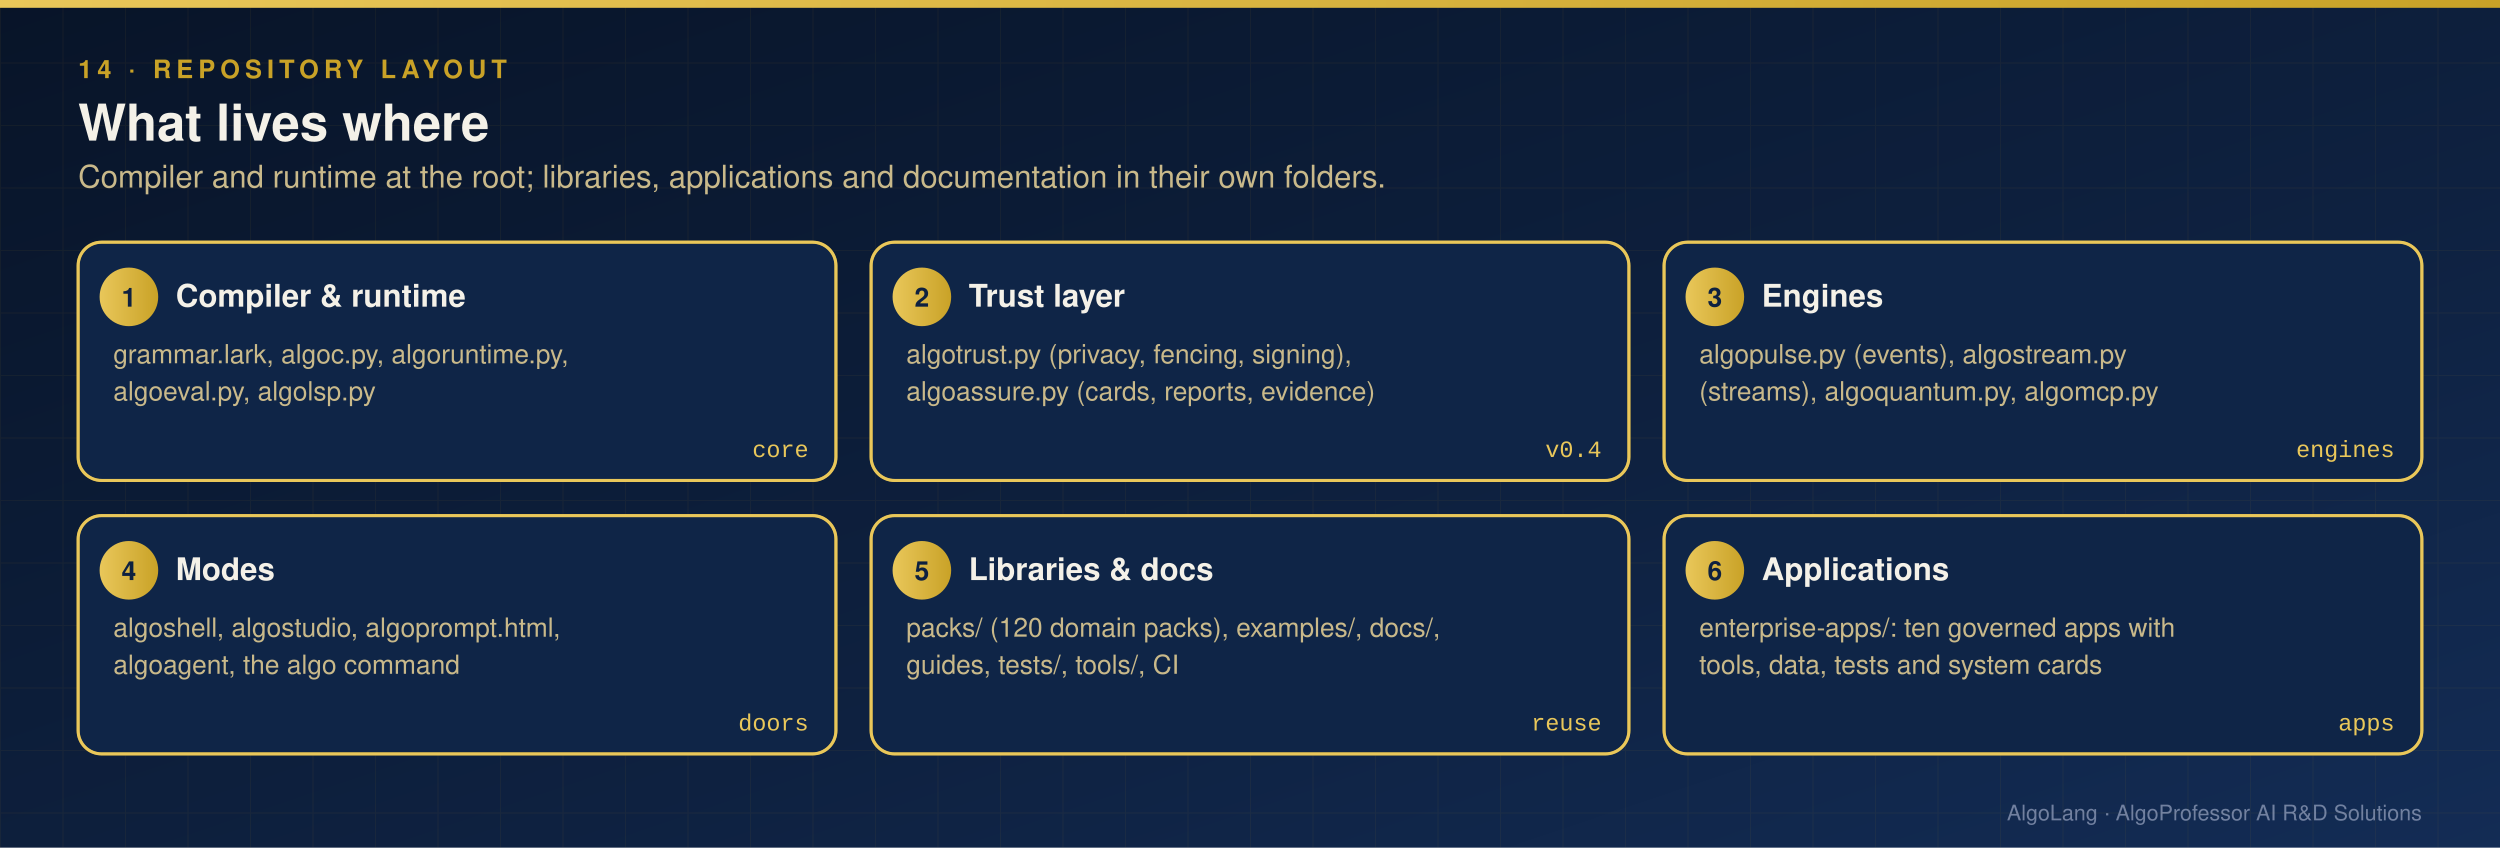
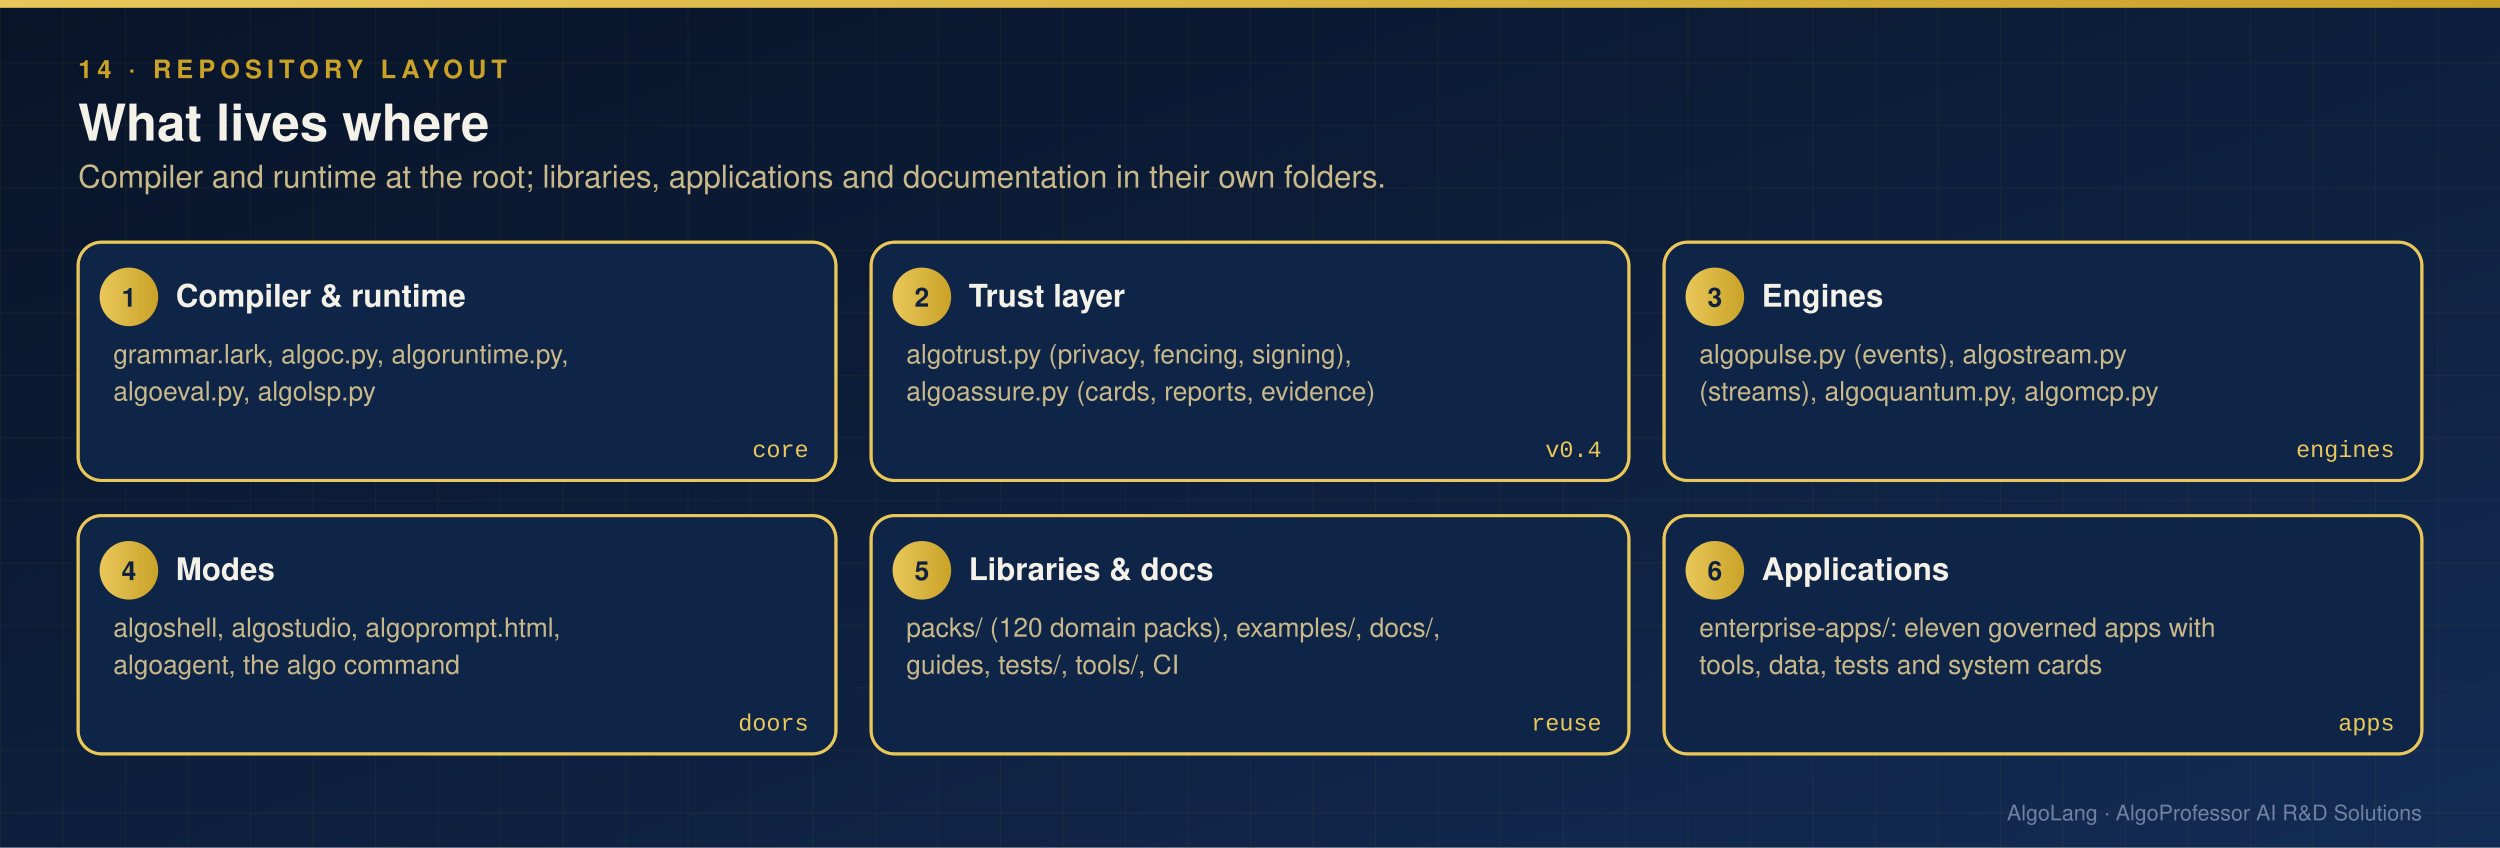
<svg xmlns="http://www.w3.org/2000/svg" viewBox="0 0 1280 434" width="1280" height="434" role="img" aria-label="What lives where">
  <defs>
    <linearGradient id="bg" x1="0" y1="0" x2="1" y2="1">
      <stop offset="0" stop-color="#081428" />
      <stop offset=".6" stop-color="#0e2140" />
      <stop offset="1" stop-color="#132c55" />
    </linearGradient>
    <linearGradient id="gold" x1="0" x2="1">
      <stop offset="0" stop-color="#e9c75a" />
      <stop offset="1" stop-color="#c9a227" />
    </linearGradient>
    <pattern id="grid" width="32" height="32" patternUnits="userSpaceOnUse">
      <path d="M32 0H0V32" fill="none" stroke="#c9a227" stroke-opacity=".06" />
    </pattern>
    <filter id="soft" x="-50%" y="-50%" width="200%" height="200%">
      <feGaussianBlur stdDeviation="2.5" result="b" />
      <feMerge>
        <feMergeNode in="b" />
        <feMergeNode in="SourceGraphic" />
      </feMerge>
    </filter>
  </defs>
  <style>
    text { font-family: "Segoe UI", "Helvetica Neue", Helvetica, Arial, sans-serif; }
    .mono { font-family: "SFMono-Regular", Consolas, "Liberation Mono", Menlo, monospace; }
    .wire { fill: none; stroke: #c9a227; stroke-width: 2; stroke-dasharray: 6 6; animation: dash 1.1s linear infinite; }
    .ctl { fill: none; stroke: #8fd3ff; stroke-opacity: .55; stroke-width: 1.4; stroke-dasharray: 3 5; animation: dash 2.2s linear infinite; }
    .card { fill: #0f2547; stroke: #c9a227; stroke-opacity: .75; stroke-width: 1.4; }
    .glow { animation: glow 3.6s ease-in-out infinite; }
    .rise { animation: rise 1.2s cubic-bezier(.2,.8,.2,1) both; }
    .fade { opacity: 0; animation: fade 7s ease-in-out infinite; }
    .pulse { animation: pulse 2.4s ease-in-out infinite; }
    @keyframes dash { to { stroke-dashoffset: -24; } }
    @keyframes glow { 0%, 100% { stroke-opacity: .35; } 50% { stroke-opacity: 1; } }
    @keyframes rise { from { transform: translateY(12px); } to { transform: none; } }
    @keyframes fade { 0%, 6% { opacity: 0; } 14%, 88% { opacity: 1; } 100% { opacity: 0; } }
    @keyframes pulse { 0%, 100% { opacity: .55; } 50% { opacity: 1; } }
    
    @media (prefers-reduced-motion: reduce) { * { animation: none !important; } .fade { opacity: 1; } }
  </style>
  <rect width="1280" height="434" fill="url(#bg)" />
  <rect width="1280" height="434" fill="url(#grid)" />
  <rect width="1280" height="4" fill="url(#gold)" />
  <text x="40" y="40" fill="#c9a227" font-size="13" letter-spacing="2.6" font-weight="700">14 · REPOSITORY LAYOUT</text>
  <text x="40" y="72" fill="#f4f1e8" font-size="26" font-weight="700">What lives where</text>
  <text x="40" y="96" fill="#c9b98a" font-size="16">Compiler and runtime at the root; libraries, applications and documentation in their own folders.</text>
  <g class="rise" style="animation-delay:0.00s">
    <rect x="40.0" y="124" width="388.0" height="122" rx="12" class="card" />
    <rect x="40.0" y="124" width="388.0" height="122" rx="12" fill="none" stroke="#e9c75a" stroke-width="1.6" class="glow" style="animation-delay:0.00s" />
    <circle cx="66.0" cy="152" r="15" fill="url(#gold)" />
    <text x="66.0" y="157" fill="#0e2140" font-size="13.5" font-weight="800" text-anchor="middle">1</text>
    <text x="90.0" y="157" fill="#f4f1e8" font-size="16" font-weight="700">Compiler &amp; runtime</text>
    <text x="58.0" y="186" fill="#c9b98a" font-size="13.5">grammar.lark, algoc.py, algoruntime.py,</text>
    <text x="58.0" y="205" fill="#c9b98a" font-size="13.5">algoeval.py, algolsp.py</text>
    <text x="414.0" y="234" fill="#e9c75a" font-size="12" text-anchor="end" class="mono">core</text>
  </g>
  <g class="rise" style="animation-delay:0.08s">
    <rect x="446.0" y="124" width="388.0" height="122" rx="12" class="card" />
    <rect x="446.0" y="124" width="388.0" height="122" rx="12" fill="none" stroke="#e9c75a" stroke-width="1.6" class="glow" style="animation-delay:0.12s" />
    <circle cx="472.0" cy="152" r="15" fill="url(#gold)" />
    <text x="472.0" y="157" fill="#0e2140" font-size="13.5" font-weight="800" text-anchor="middle">2</text>
    <text x="496.0" y="157" fill="#f4f1e8" font-size="16" font-weight="700">Trust layer</text>
    <text x="464.0" y="186" fill="#c9b98a" font-size="13.5">algotrust.py (privacy, fencing, signing),</text>
    <text x="464.0" y="205" fill="#c9b98a" font-size="13.5">algoassure.py (cards, reports, evidence)</text>
    <text x="820.0" y="234" fill="#e9c75a" font-size="12" text-anchor="end" class="mono">v0.4</text>
  </g>
  <g class="rise" style="animation-delay:0.16s">
    <rect x="852.0" y="124" width="388.0" height="122" rx="12" class="card" />
    <rect x="852.0" y="124" width="388.0" height="122" rx="12" fill="none" stroke="#e9c75a" stroke-width="1.6" class="glow" style="animation-delay:0.24s" />
    <circle cx="878.0" cy="152" r="15" fill="url(#gold)" />
    <text x="878.0" y="157" fill="#0e2140" font-size="13.5" font-weight="800" text-anchor="middle">3</text>
    <text x="902.0" y="157" fill="#f4f1e8" font-size="16" font-weight="700">Engines</text>
    <text x="870.0" y="186" fill="#c9b98a" font-size="13.5">algopulse.py (events), algostream.py</text>
    <text x="870.0" y="205" fill="#c9b98a" font-size="13.5">(streams), algoquantum.py, algomcp.py</text>
    <text x="1226.0" y="234" fill="#e9c75a" font-size="12" text-anchor="end" class="mono">engines</text>
  </g>
  <g class="rise" style="animation-delay:0.24s">
    <rect x="40.0" y="264" width="388.0" height="122" rx="12" class="card" />
    <rect x="40.0" y="264" width="388.0" height="122" rx="12" fill="none" stroke="#e9c75a" stroke-width="1.6" class="glow" style="animation-delay:0.36s" />
    <circle cx="66.0" cy="292" r="15" fill="url(#gold)" />
    <text x="66.0" y="297" fill="#0e2140" font-size="13.5" font-weight="800" text-anchor="middle">4</text>
    <text x="90.0" y="297" fill="#f4f1e8" font-size="16" font-weight="700">Modes</text>
    <text x="58.0" y="326" fill="#c9b98a" font-size="13.5">algoshell, algostudio, algoprompt.html,</text>
    <text x="58.0" y="345" fill="#c9b98a" font-size="13.5">algoagent, the algo command</text>
    <text x="414.0" y="374" fill="#e9c75a" font-size="12" text-anchor="end" class="mono">doors</text>
  </g>
  <g class="rise" style="animation-delay:0.32s">
    <rect x="446.0" y="264" width="388.0" height="122" rx="12" class="card" />
    <rect x="446.0" y="264" width="388.0" height="122" rx="12" fill="none" stroke="#e9c75a" stroke-width="1.6" class="glow" style="animation-delay:0.48s" />
    <circle cx="472.0" cy="292" r="15" fill="url(#gold)" />
    <text x="472.0" y="297" fill="#0e2140" font-size="13.5" font-weight="800" text-anchor="middle">5</text>
    <text x="496.0" y="297" fill="#f4f1e8" font-size="16" font-weight="700">Libraries &amp; docs</text>
    <text x="464.0" y="326" fill="#c9b98a" font-size="13.5">packs/ (120 domain packs), examples/, docs/,</text>
    <text x="464.0" y="345" fill="#c9b98a" font-size="13.5">guides, tests/, tools/, CI</text>
    <text x="820.0" y="374" fill="#e9c75a" font-size="12" text-anchor="end" class="mono">reuse</text>
  </g>
  <g class="rise" style="animation-delay:0.40s">
    <rect x="852.0" y="264" width="388.0" height="122" rx="12" class="card" />
    <rect x="852.0" y="264" width="388.0" height="122" rx="12" fill="none" stroke="#e9c75a" stroke-width="1.6" class="glow" style="animation-delay:0.60s" />
    <circle cx="878.0" cy="292" r="15" fill="url(#gold)" />
    <text x="878.0" y="297" fill="#0e2140" font-size="13.5" font-weight="800" text-anchor="middle">6</text>
    <text x="902.0" y="297" fill="#f4f1e8" font-size="16" font-weight="700">Applications</text>
-     <text x="870.0" y="326" fill="#c9b98a" font-size="13.5">enterprise-apps/: ten governed apps with</text>
+     <text x="870.0" y="326" fill="#c9b98a" font-size="13.5">enterprise-apps/: eleven governed apps with</text>
    <text x="870.0" y="345" fill="#c9b98a" font-size="13.5">tools, data, tests and system cards</text>
    <text x="1226.0" y="374" fill="#e9c75a" font-size="12" text-anchor="end" class="mono">apps</text>
  </g>
  <text x="1240" y="420" fill="#9aa6c2" fill-opacity=".7" font-size="11" text-anchor="end">AlgoLang · AlgoProfessor AI R&amp;D Solutions</text>
</svg>
